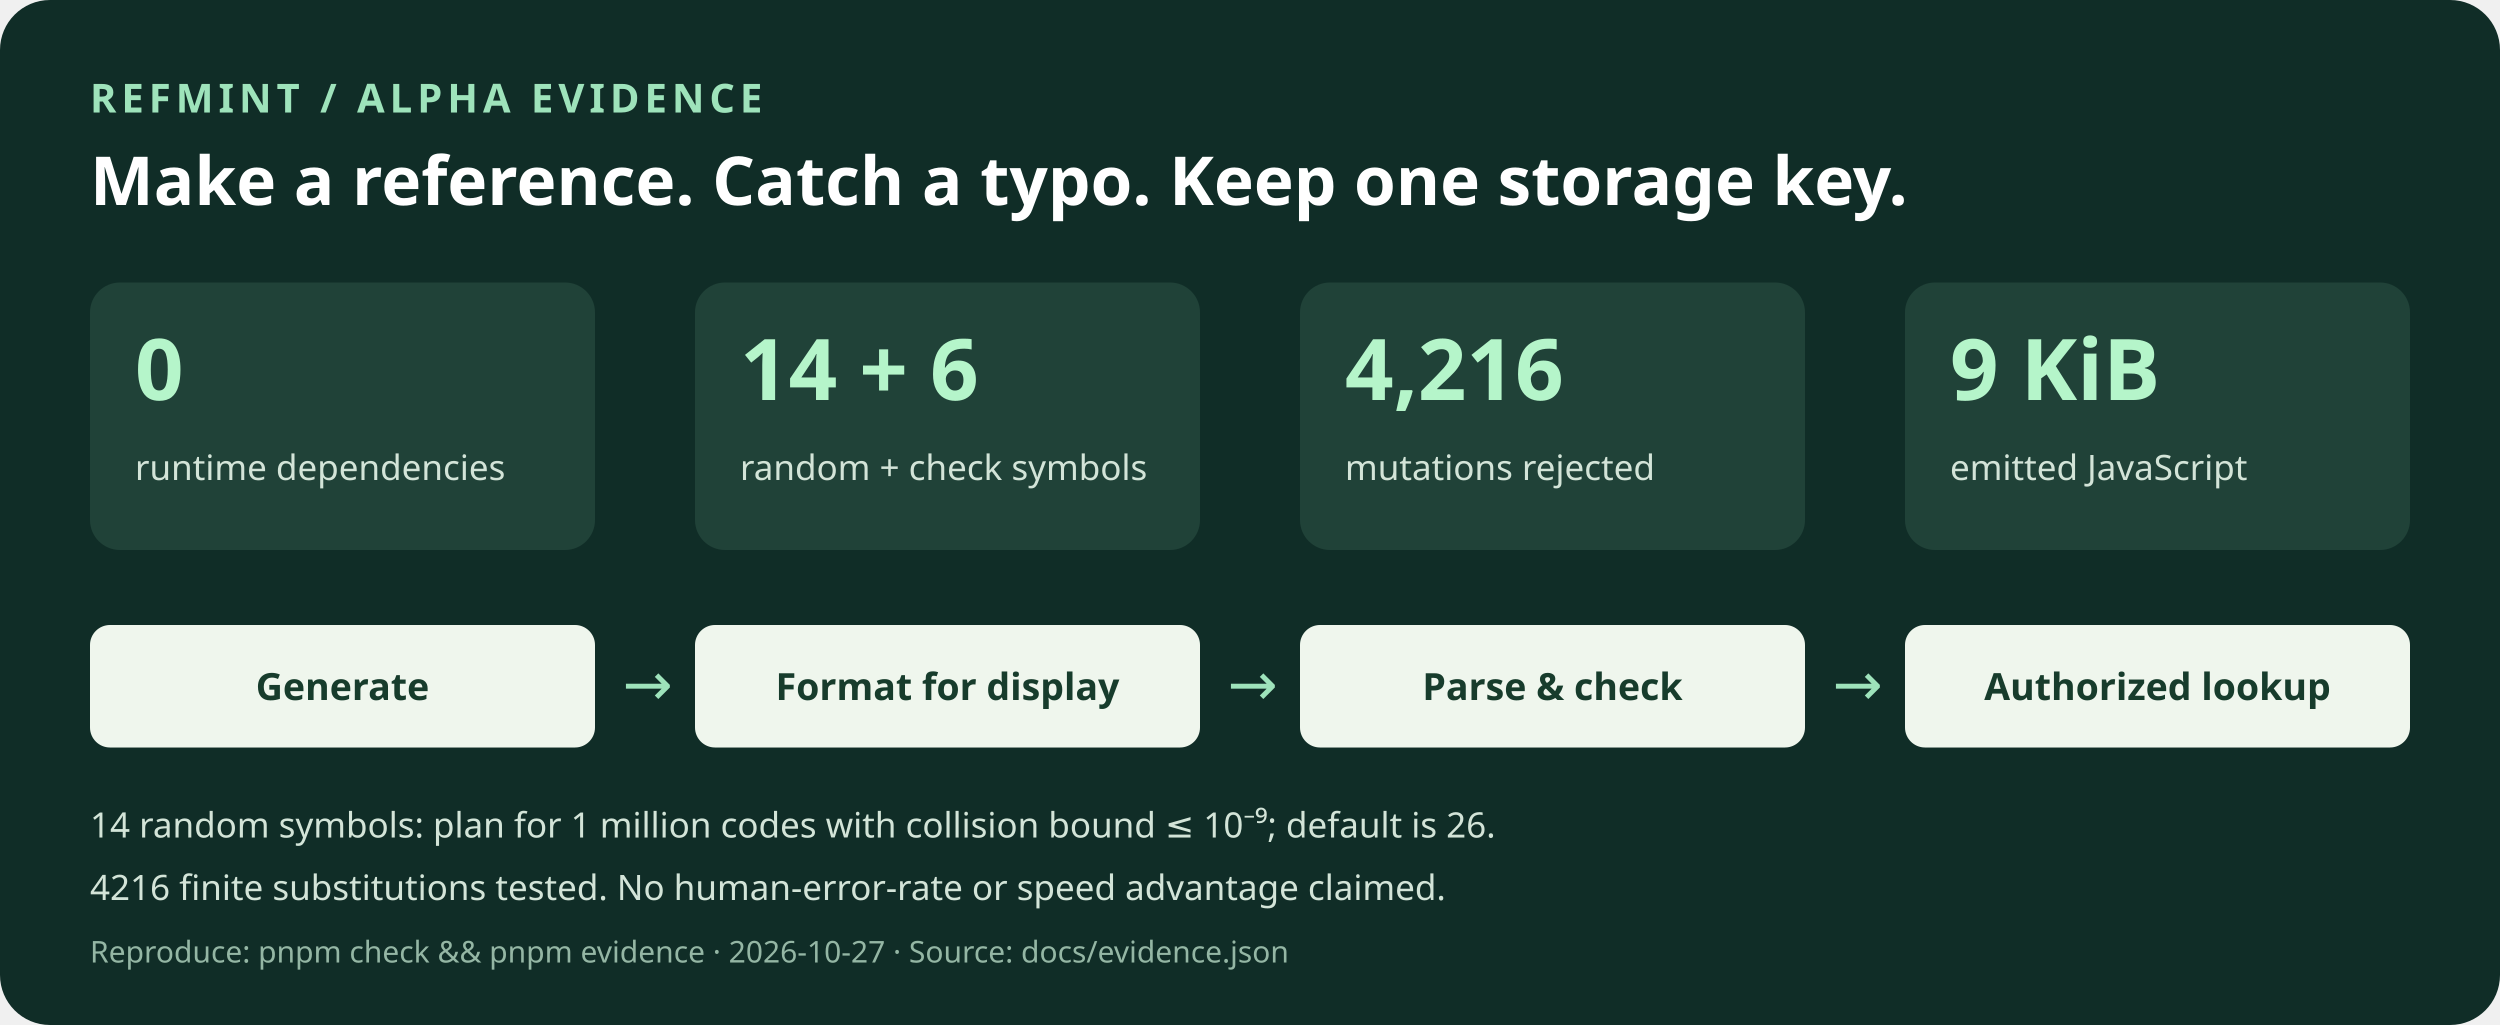
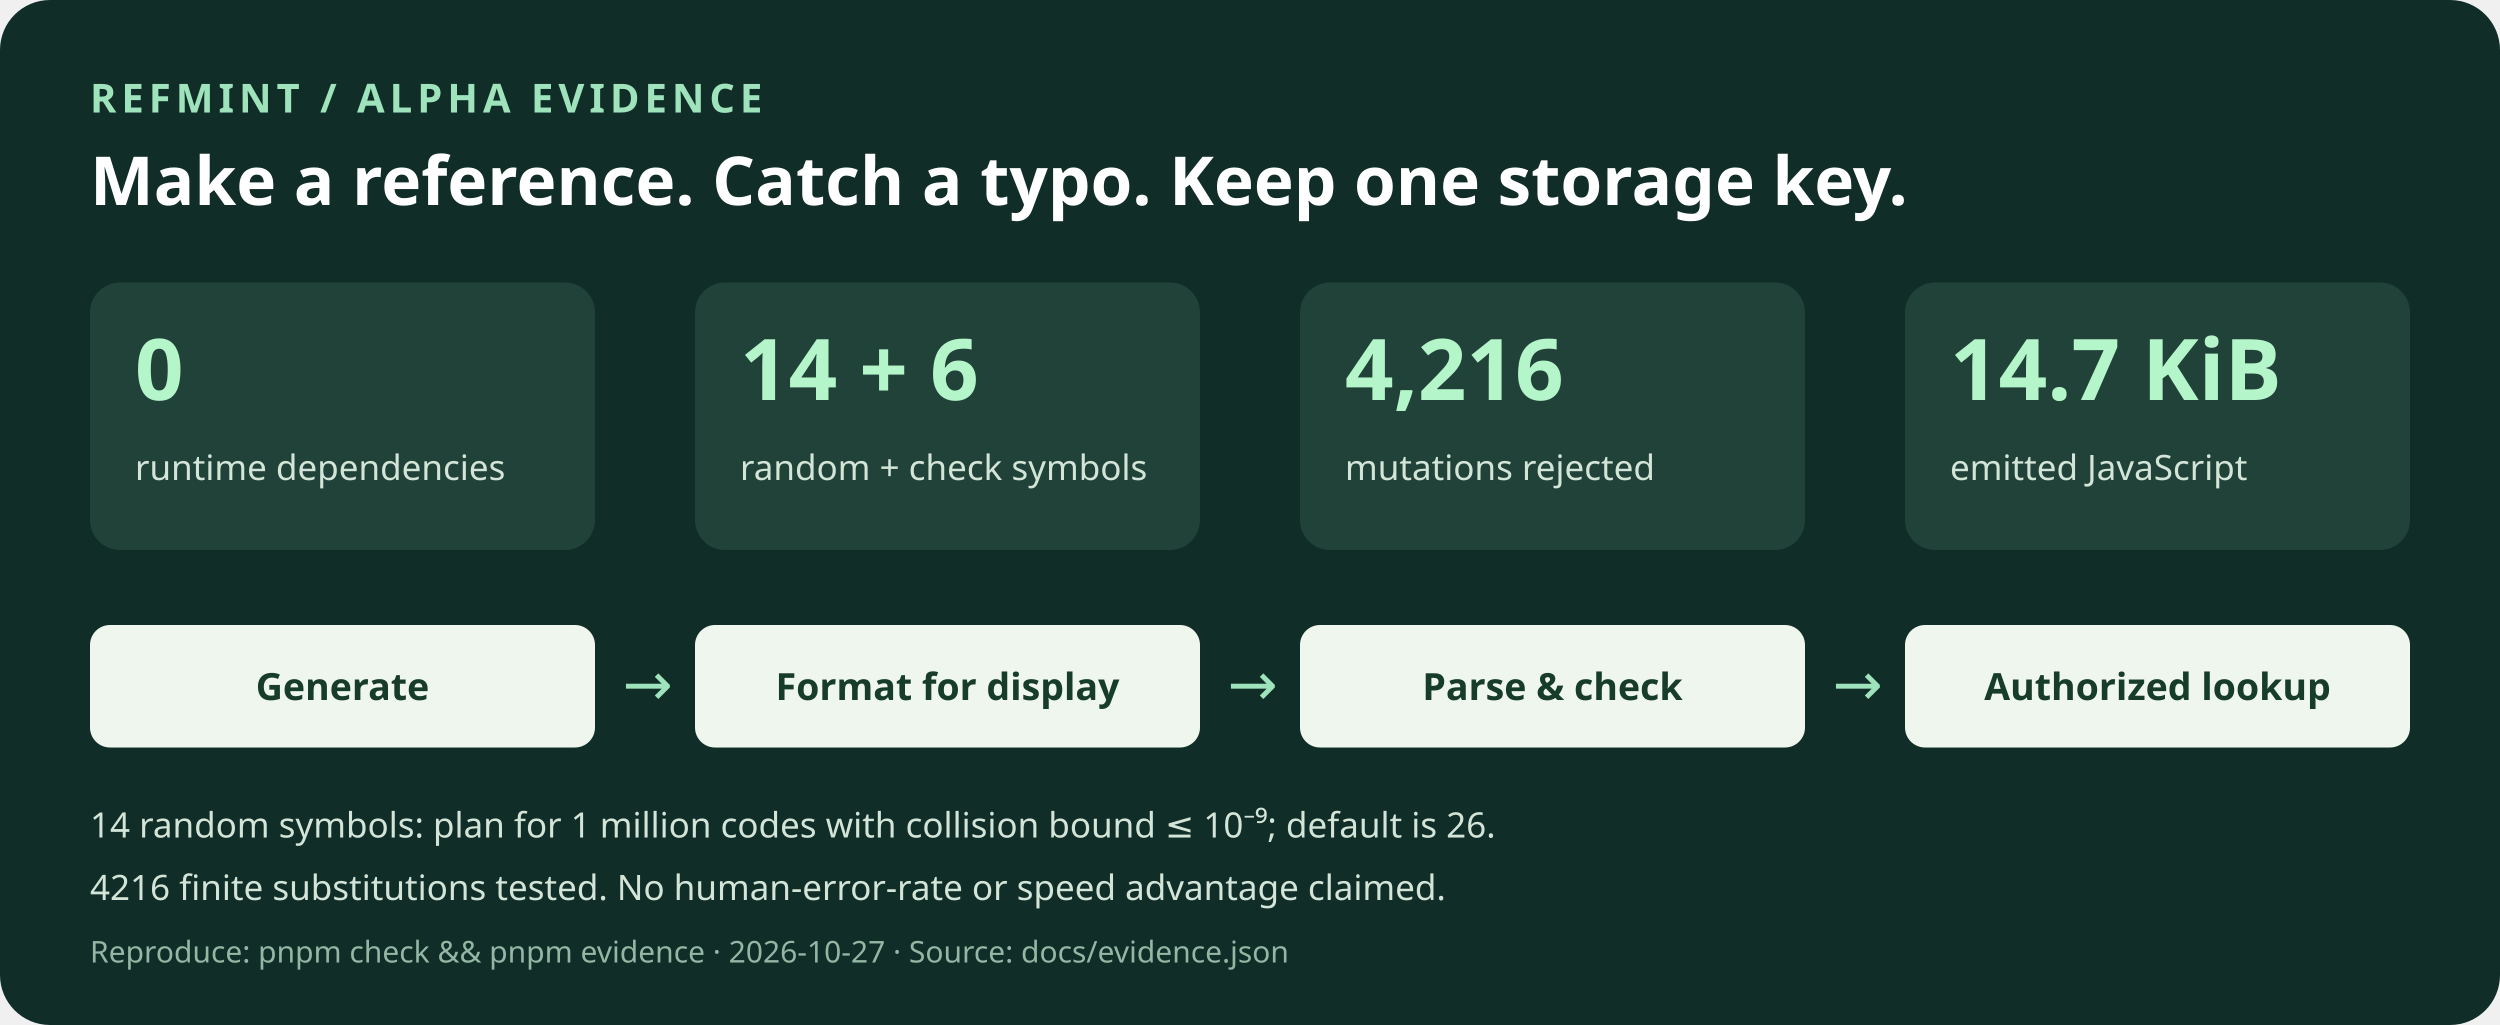
<svg xmlns="http://www.w3.org/2000/svg" width="1000" height="410" viewBox="0 0 1000 410" role="img" aria-labelledby="title desc">
  <rect width="1000" height="410" rx="20" fill="#102d27" />
  <g font-family="system-ui, sans-serif">
    <text x="36" y="45" fill="#9ee3bb" font-size="16" font-weight="700" letter-spacing="2">REFMINT / ALPHA EVIDENCE</text>
    <text x="36" y="82" fill="#fff" font-size="27" font-weight="700">Make a reference. Catch a typo. Keep one storage key.</text>
    <rect x="36" y="113" width="202" height="107" rx="12" fill="#204238" />
    <text x="54" y="160" fill="#b5f5ca" font-size="34" font-weight="700">0</text>
    <text x="54" y="192" fill="#d3e4d8" font-size="14">runtime dependencies</text>
    <rect x="278" y="113" width="202" height="107" rx="12" fill="#204238" />
    <text x="296" y="160" fill="#b5f5ca" font-size="34" font-weight="700">14 + 6</text>
    <text x="296" y="192" fill="#d3e4d8" font-size="14">random + check symbols</text>
    <rect x="520" y="113" width="202" height="107" rx="12" fill="#204238" />
    <text x="538" y="160" fill="#b5f5ca" font-size="34" font-weight="700">4,216</text>
    <text x="538" y="192" fill="#d3e4d8" font-size="14">mutations rejected</text>
    <rect x="762" y="113" width="202" height="107" rx="12" fill="#204238" />
-     <text x="780" y="160" fill="#b5f5ca" font-size="34" font-weight="700">9 KiB</text>
+     <text x="780" y="160" fill="#b5f5ca" font-size="34" font-weight="700">14.7 KiB</text>
    <text x="780" y="192" fill="#d3e4d8" font-size="14">emitted JavaScript</text>
    <rect x="36" y="250" width="202" height="49" rx="8" fill="#eff6ed" />
    <text x="137" y="280" text-anchor="middle" fill="#173c2c" font-size="15" font-weight="600">Generate</text>
    <text x="249" y="282" fill="#9ee3bb" font-size="24">→</text>
    <rect x="278" y="250" width="202" height="49" rx="8" fill="#eff6ed" />
    <text x="379" y="280" text-anchor="middle" fill="#173c2c" font-size="15" font-weight="600">Format for display</text>
    <text x="491" y="282" fill="#9ee3bb" font-size="24">→</text>
    <rect x="520" y="250" width="202" height="49" rx="8" fill="#eff6ed" />
    <text x="621" y="280" text-anchor="middle" fill="#173c2c" font-size="15" font-weight="600">Parse &amp; check</text>
    <text x="733" y="282" fill="#9ee3bb" font-size="24">→</text>
    <rect x="762" y="250" width="202" height="49" rx="8" fill="#eff6ed" />
    <text x="863" y="280" text-anchor="middle" fill="#173c2c" font-size="15" font-weight="600">Authorized lookup</text>
    <text x="36" y="335" fill="#d3e4d8" font-size="14">14 random symbols: plan for 1 million codes with collision bound ≤ 10⁻⁹; default is 26.</text>
    <text x="36" y="360" fill="#d3e4d8" font-size="14">4216 finite substitutions tested. No human-error-rate or speed advantage claimed.</text>
    <text x="36" y="385" fill="#94b6a4" font-size="12">Reproduce: pnpm check &amp;&amp; pnpm evidence · 2026-10-27 · Source: docs/evidence.json</text>
  </g>
</svg>
